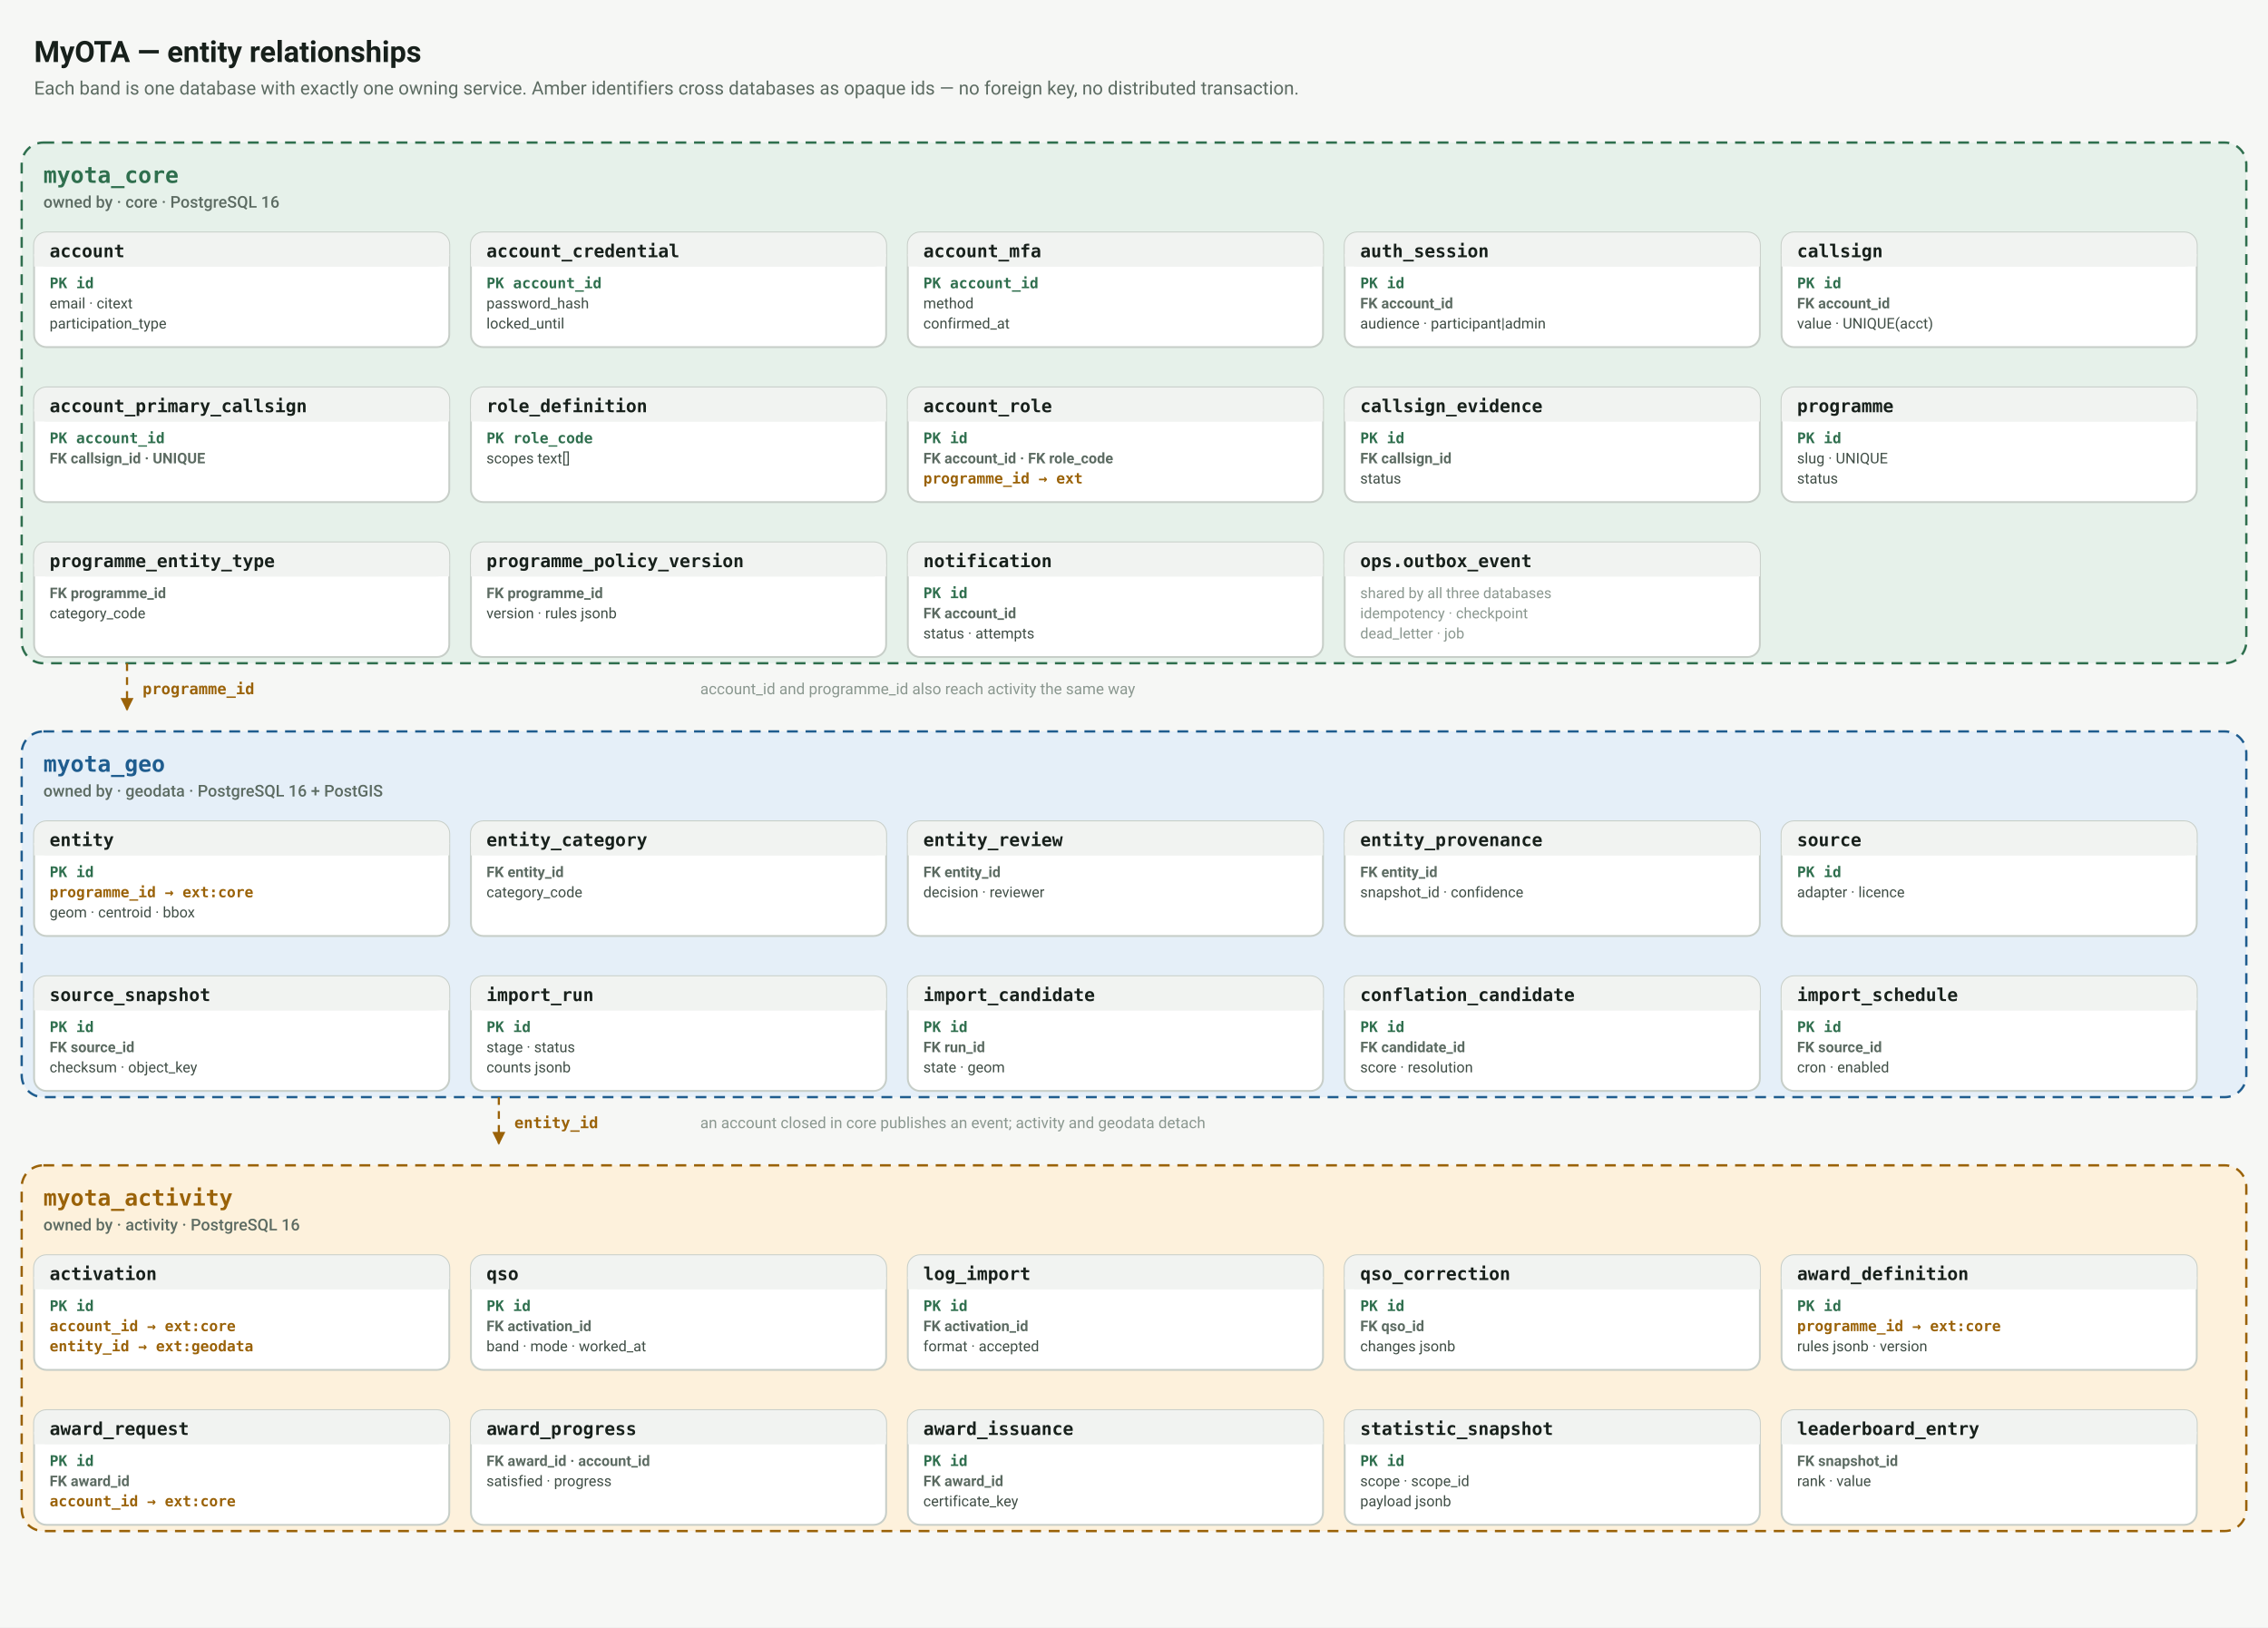
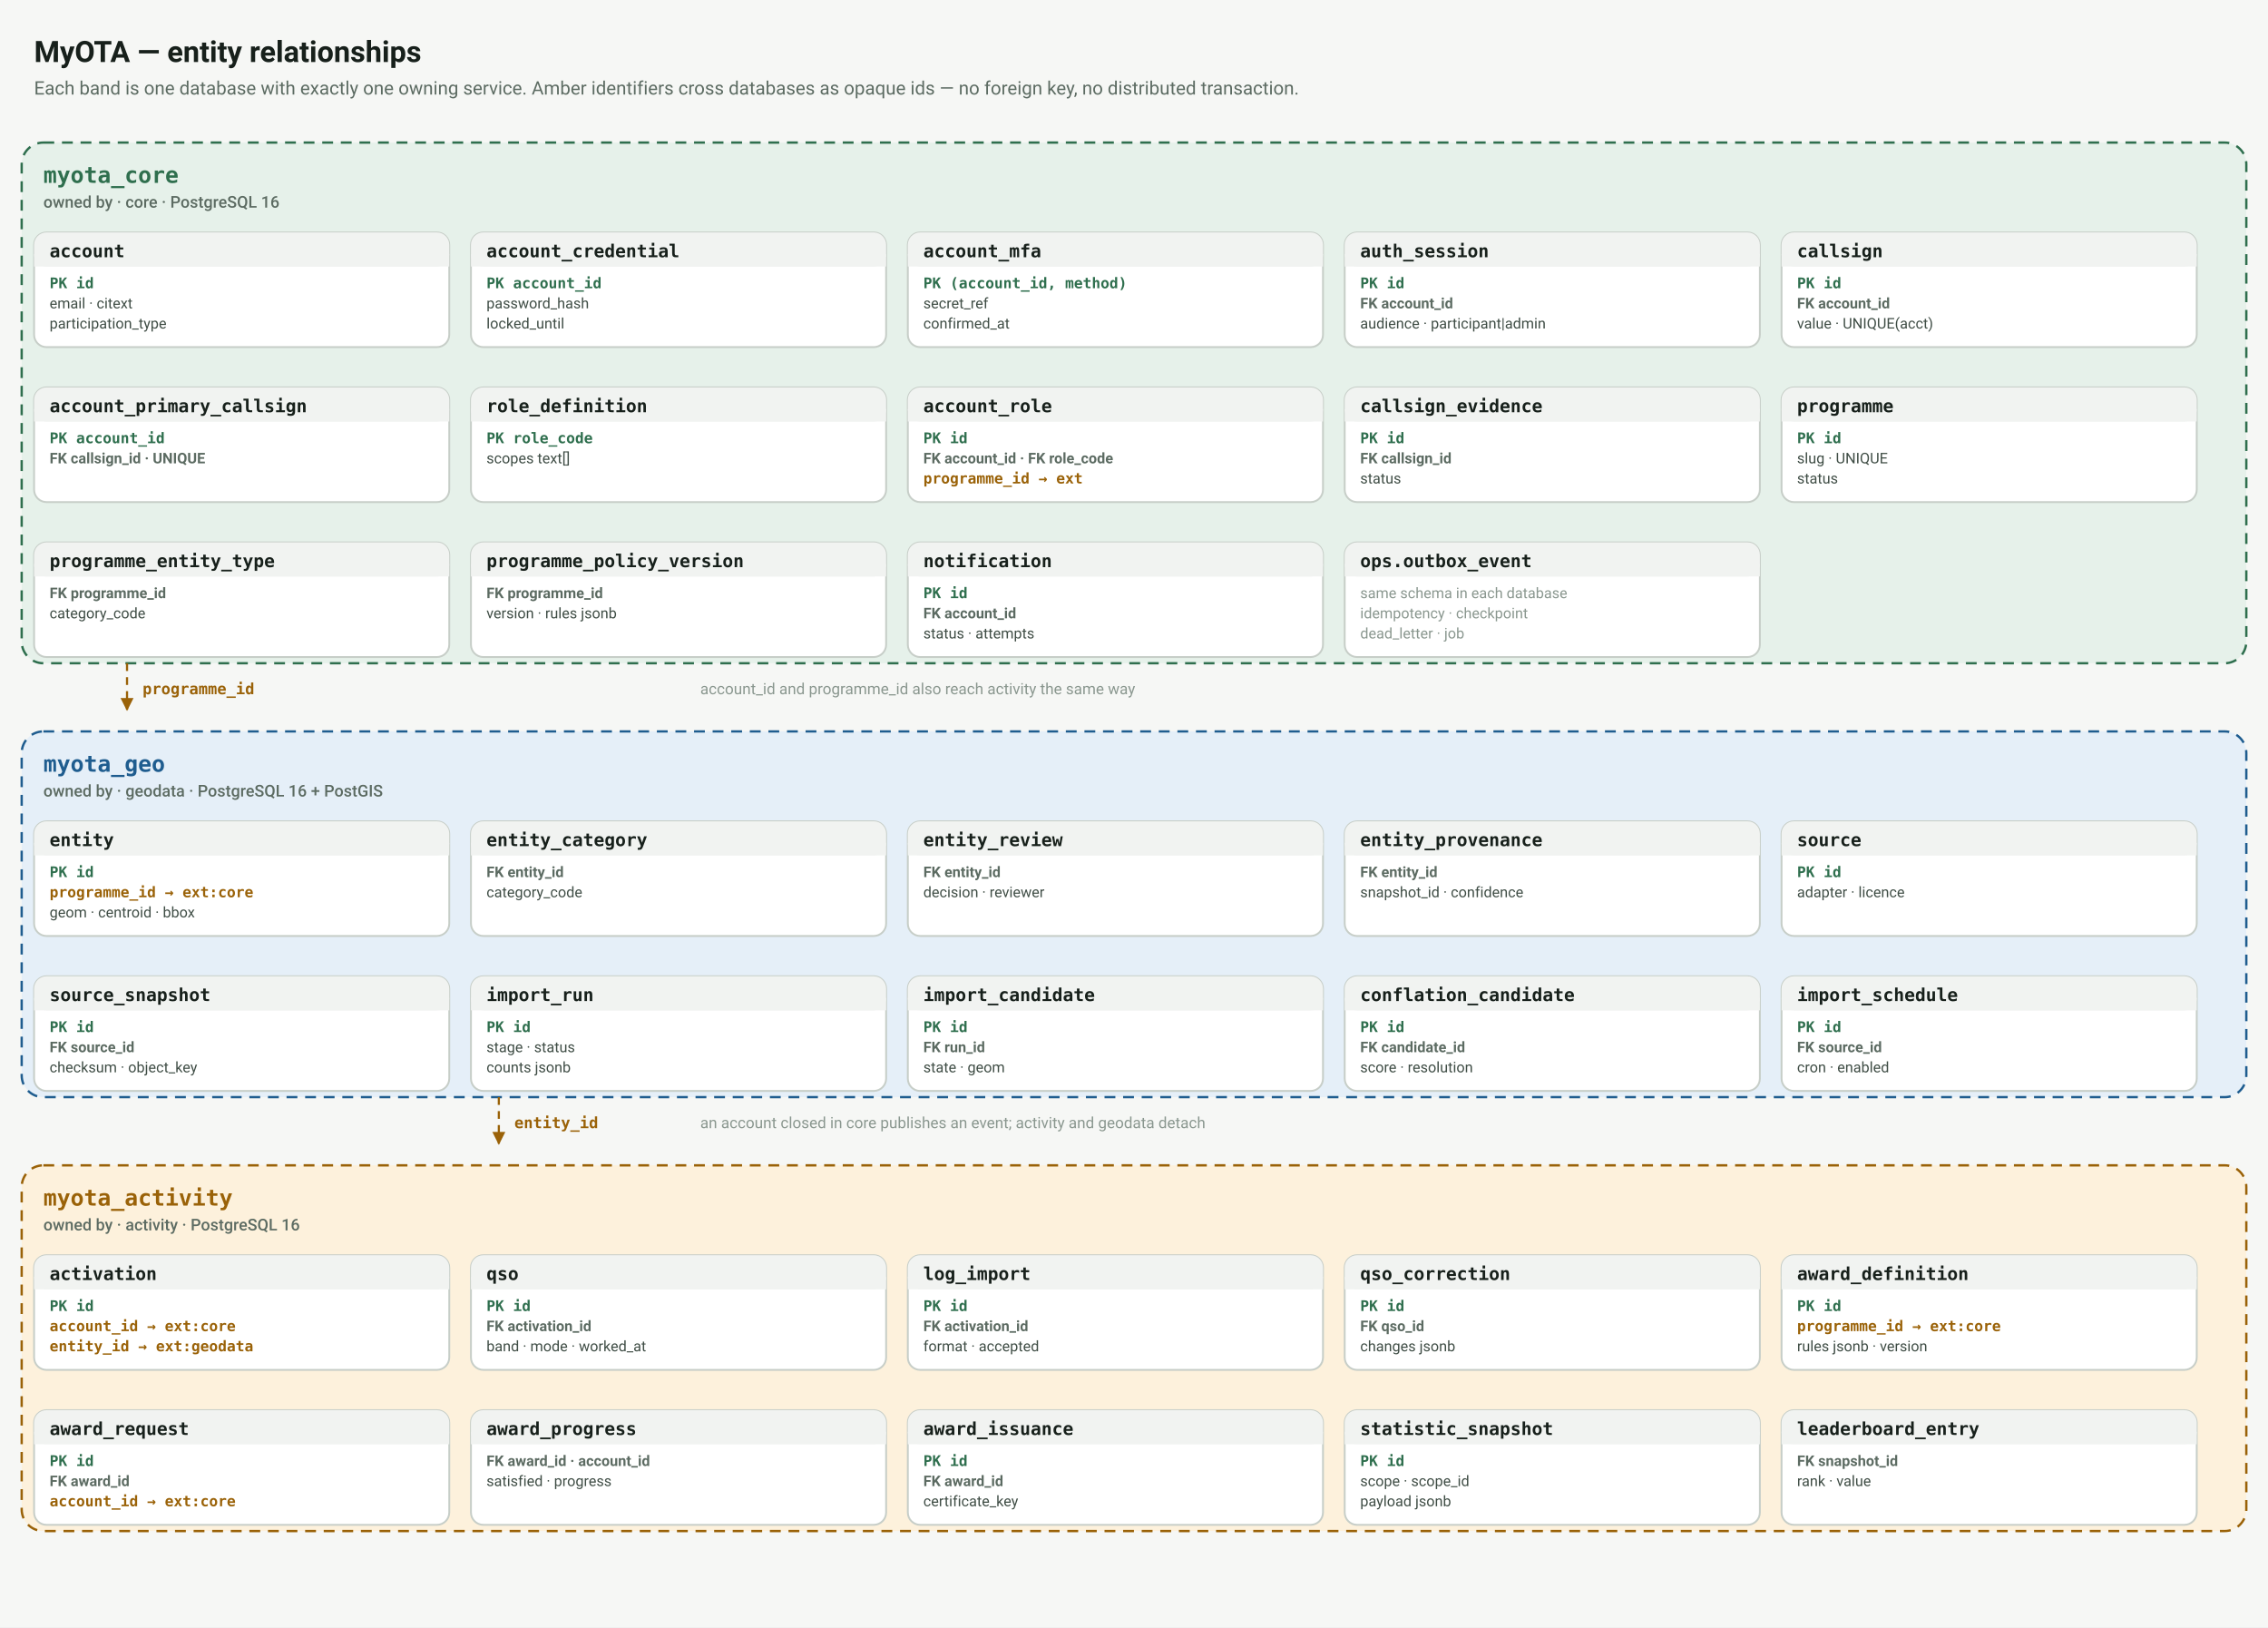
<svg xmlns="http://www.w3.org/2000/svg" viewBox="0 0 1464 1050" width="1464" height="1050" role="img" aria-labelledby="erdTitle erdDesc" font-family="ui-sans-serif, system-ui, -apple-system, Segoe UI, Roboto, sans-serif">
  <defs>
    <marker id="fk" viewBox="0 0 10 10" refX="9" refY="5" markerWidth="6" markerHeight="6" orient="auto-start-reverse">
      <path d="M0 0 L10 5 L0 10 z" fill="#5c6b62" />
    </marker>
    <marker id="xfk" viewBox="0 0 10 10" refX="9" refY="5" markerWidth="6" markerHeight="6" orient="auto-start-reverse">
      <path d="M0 0 L10 5 L0 10 z" fill="#9a6208" />
    </marker>
  </defs>
  <rect width="1464" height="1050" fill="#f6f7f5" />
  <text x="22" y="40" font-size="19" font-weight="700" fill="#17201b" text-anchor="start" font-family="ui-sans-serif, system-ui, -apple-system, Segoe UI, Roboto, sans-serif">MyOTA — entity relationships</text>
  <text x="22" y="61" font-size="12" font-weight="400" fill="#5c6b62" text-anchor="start" font-family="ui-sans-serif, system-ui, -apple-system, Segoe UI, Roboto, sans-serif">Each band is one database with exactly one owning service. Amber identifiers cross databases as opaque ids — no foreign key, no distributed transaction.</text>
  <rect x="14" y="92" width="1436" height="336" rx="14" fill="#e6f1ea" stroke="#2f6f4e" stroke-width="1.5" stroke-dasharray="7 5" />
  <text x="28" y="118" font-size="14.5" font-weight="750" fill="#2f6f4e" text-anchor="start" font-family="ui-monospace, SFMono-Regular, Menlo, Consolas, monospace">myota_core</text>
  <text x="28" y="134" font-size="10.5" font-weight="500" fill="#5c6b62" text-anchor="start" font-family="ui-sans-serif, system-ui, -apple-system, Segoe UI, Roboto, sans-serif">owned by · core · PostgreSQL 16</text>
  <rect x="22" y="150" width="268" height="74" rx="8" fill="#ffffff" stroke="#c7cec8" stroke-width="1.2" />
  <rect x="22" y="150" width="268" height="22" rx="8" fill="#f1f3f1" />
  <rect x="22" y="164" width="268" height="8" fill="#f1f3f1" />
  <text x="32" y="166" font-size="11.5" font-weight="700" fill="#17201b" text-anchor="start" font-family="ui-monospace, SFMono-Regular, Menlo, Consolas, monospace">account</text>
  <text x="32" y="186" font-size="9.5" font-weight="700" fill="#2f6f4e" text-anchor="start" font-family="ui-monospace, SFMono-Regular, Menlo, Consolas, monospace">PK id</text>
  <text x="32" y="199" font-size="9.5" font-weight="400" fill="#3f4d45" text-anchor="start" font-family="ui-sans-serif, system-ui, -apple-system, Segoe UI, Roboto, sans-serif">email · citext</text>
  <text x="32" y="212" font-size="9.5" font-weight="400" fill="#3f4d45" text-anchor="start" font-family="ui-sans-serif, system-ui, -apple-system, Segoe UI, Roboto, sans-serif">participation_type</text>
  <rect x="304" y="150" width="268" height="74" rx="8" fill="#ffffff" stroke="#c7cec8" stroke-width="1.2" />
  <rect x="304" y="150" width="268" height="22" rx="8" fill="#f1f3f1" />
  <rect x="304" y="164" width="268" height="8" fill="#f1f3f1" />
  <text x="314" y="166" font-size="11.5" font-weight="700" fill="#17201b" text-anchor="start" font-family="ui-monospace, SFMono-Regular, Menlo, Consolas, monospace">account_credential</text>
  <text x="314" y="186" font-size="9.5" font-weight="700" fill="#2f6f4e" text-anchor="start" font-family="ui-monospace, SFMono-Regular, Menlo, Consolas, monospace">PK account_id</text>
  <text x="314" y="199" font-size="9.5" font-weight="400" fill="#3f4d45" text-anchor="start" font-family="ui-sans-serif, system-ui, -apple-system, Segoe UI, Roboto, sans-serif">password_hash</text>
  <text x="314" y="212" font-size="9.5" font-weight="400" fill="#3f4d45" text-anchor="start" font-family="ui-sans-serif, system-ui, -apple-system, Segoe UI, Roboto, sans-serif">locked_until</text>
  <rect x="586" y="150" width="268" height="74" rx="8" fill="#ffffff" stroke="#c7cec8" stroke-width="1.2" />
  <rect x="586" y="150" width="268" height="22" rx="8" fill="#f1f3f1" />
  <rect x="586" y="164" width="268" height="8" fill="#f1f3f1" />
  <text x="596" y="166" font-size="11.5" font-weight="700" fill="#17201b" text-anchor="start" font-family="ui-monospace, SFMono-Regular, Menlo, Consolas, monospace">account_mfa</text>
-   <text x="596" y="186" font-size="9.5" font-weight="700" fill="#2f6f4e" text-anchor="start" font-family="ui-monospace, SFMono-Regular, Menlo, Consolas, monospace">PK account_id</text>
-   <text x="596" y="199" font-size="9.5" font-weight="400" fill="#3f4d45" text-anchor="start" font-family="ui-sans-serif, system-ui, -apple-system, Segoe UI, Roboto, sans-serif">method</text>
+   <text x="596" y="186" font-size="9.5" font-weight="700" fill="#2f6f4e" text-anchor="start" font-family="ui-monospace, SFMono-Regular, Menlo, Consolas, monospace">PK (account_id, method)</text>
+   <text x="596" y="199" font-size="9.5" font-weight="400" fill="#3f4d45" text-anchor="start" font-family="ui-sans-serif, system-ui, -apple-system, Segoe UI, Roboto, sans-serif">secret_ref</text>
  <text x="596" y="212" font-size="9.5" font-weight="400" fill="#3f4d45" text-anchor="start" font-family="ui-sans-serif, system-ui, -apple-system, Segoe UI, Roboto, sans-serif">confirmed_at</text>
  <rect x="868" y="150" width="268" height="74" rx="8" fill="#ffffff" stroke="#c7cec8" stroke-width="1.2" />
  <rect x="868" y="150" width="268" height="22" rx="8" fill="#f1f3f1" />
  <rect x="868" y="164" width="268" height="8" fill="#f1f3f1" />
  <text x="878" y="166" font-size="11.5" font-weight="700" fill="#17201b" text-anchor="start" font-family="ui-monospace, SFMono-Regular, Menlo, Consolas, monospace">auth_session</text>
  <text x="878" y="186" font-size="9.5" font-weight="700" fill="#2f6f4e" text-anchor="start" font-family="ui-monospace, SFMono-Regular, Menlo, Consolas, monospace">PK id</text>
  <text x="878" y="199" font-size="9.5" font-weight="650" fill="#5c6b62" text-anchor="start" font-family="ui-sans-serif, system-ui, -apple-system, Segoe UI, Roboto, sans-serif">FK account_id</text>
  <text x="878" y="212" font-size="9.5" font-weight="400" fill="#3f4d45" text-anchor="start" font-family="ui-sans-serif, system-ui, -apple-system, Segoe UI, Roboto, sans-serif">audience · participant|admin</text>
  <rect x="1150" y="150" width="268" height="74" rx="8" fill="#ffffff" stroke="#c7cec8" stroke-width="1.2" />
  <rect x="1150" y="150" width="268" height="22" rx="8" fill="#f1f3f1" />
  <rect x="1150" y="164" width="268" height="8" fill="#f1f3f1" />
  <text x="1160" y="166" font-size="11.5" font-weight="700" fill="#17201b" text-anchor="start" font-family="ui-monospace, SFMono-Regular, Menlo, Consolas, monospace">callsign</text>
  <text x="1160" y="186" font-size="9.5" font-weight="700" fill="#2f6f4e" text-anchor="start" font-family="ui-monospace, SFMono-Regular, Menlo, Consolas, monospace">PK id</text>
  <text x="1160" y="199" font-size="9.5" font-weight="650" fill="#5c6b62" text-anchor="start" font-family="ui-sans-serif, system-ui, -apple-system, Segoe UI, Roboto, sans-serif">FK account_id</text>
  <text x="1160" y="212" font-size="9.5" font-weight="400" fill="#3f4d45" text-anchor="start" font-family="ui-sans-serif, system-ui, -apple-system, Segoe UI, Roboto, sans-serif">value · UNIQUE(acct)</text>
  <rect x="22" y="250" width="268" height="74" rx="8" fill="#ffffff" stroke="#c7cec8" stroke-width="1.2" />
  <rect x="22" y="250" width="268" height="22" rx="8" fill="#f1f3f1" />
  <rect x="22" y="264" width="268" height="8" fill="#f1f3f1" />
  <text x="32" y="266" font-size="11.5" font-weight="700" fill="#17201b" text-anchor="start" font-family="ui-monospace, SFMono-Regular, Menlo, Consolas, monospace">account_primary_callsign</text>
  <text x="32" y="286" font-size="9.5" font-weight="700" fill="#2f6f4e" text-anchor="start" font-family="ui-monospace, SFMono-Regular, Menlo, Consolas, monospace">PK account_id</text>
  <text x="32" y="299" font-size="9.5" font-weight="650" fill="#5c6b62" text-anchor="start" font-family="ui-sans-serif, system-ui, -apple-system, Segoe UI, Roboto, sans-serif">FK callsign_id · UNIQUE</text>
  <rect x="304" y="250" width="268" height="74" rx="8" fill="#ffffff" stroke="#c7cec8" stroke-width="1.2" />
  <rect x="304" y="250" width="268" height="22" rx="8" fill="#f1f3f1" />
  <rect x="304" y="264" width="268" height="8" fill="#f1f3f1" />
  <text x="314" y="266" font-size="11.5" font-weight="700" fill="#17201b" text-anchor="start" font-family="ui-monospace, SFMono-Regular, Menlo, Consolas, monospace">role_definition</text>
  <text x="314" y="286" font-size="9.5" font-weight="700" fill="#2f6f4e" text-anchor="start" font-family="ui-monospace, SFMono-Regular, Menlo, Consolas, monospace">PK role_code</text>
  <text x="314" y="299" font-size="9.5" font-weight="400" fill="#3f4d45" text-anchor="start" font-family="ui-sans-serif, system-ui, -apple-system, Segoe UI, Roboto, sans-serif">scopes text[]</text>
  <rect x="586" y="250" width="268" height="74" rx="8" fill="#ffffff" stroke="#c7cec8" stroke-width="1.2" />
  <rect x="586" y="250" width="268" height="22" rx="8" fill="#f1f3f1" />
  <rect x="586" y="264" width="268" height="8" fill="#f1f3f1" />
  <text x="596" y="266" font-size="11.5" font-weight="700" fill="#17201b" text-anchor="start" font-family="ui-monospace, SFMono-Regular, Menlo, Consolas, monospace">account_role</text>
  <text x="596" y="286" font-size="9.5" font-weight="700" fill="#2f6f4e" text-anchor="start" font-family="ui-monospace, SFMono-Regular, Menlo, Consolas, monospace">PK id</text>
  <text x="596" y="299" font-size="9.5" font-weight="650" fill="#5c6b62" text-anchor="start" font-family="ui-sans-serif, system-ui, -apple-system, Segoe UI, Roboto, sans-serif">FK account_id · FK role_code</text>
  <text x="596" y="312" font-size="9.5" font-weight="650" fill="#9a6208" text-anchor="start" font-family="ui-monospace, SFMono-Regular, Menlo, Consolas, monospace">programme_id → ext</text>
  <rect x="868" y="250" width="268" height="74" rx="8" fill="#ffffff" stroke="#c7cec8" stroke-width="1.2" />
  <rect x="868" y="250" width="268" height="22" rx="8" fill="#f1f3f1" />
  <rect x="868" y="264" width="268" height="8" fill="#f1f3f1" />
  <text x="878" y="266" font-size="11.5" font-weight="700" fill="#17201b" text-anchor="start" font-family="ui-monospace, SFMono-Regular, Menlo, Consolas, monospace">callsign_evidence</text>
  <text x="878" y="286" font-size="9.5" font-weight="700" fill="#2f6f4e" text-anchor="start" font-family="ui-monospace, SFMono-Regular, Menlo, Consolas, monospace">PK id</text>
  <text x="878" y="299" font-size="9.5" font-weight="650" fill="#5c6b62" text-anchor="start" font-family="ui-sans-serif, system-ui, -apple-system, Segoe UI, Roboto, sans-serif">FK callsign_id</text>
  <text x="878" y="312" font-size="9.5" font-weight="400" fill="#3f4d45" text-anchor="start" font-family="ui-sans-serif, system-ui, -apple-system, Segoe UI, Roboto, sans-serif">status</text>
  <rect x="1150" y="250" width="268" height="74" rx="8" fill="#ffffff" stroke="#c7cec8" stroke-width="1.2" />
  <rect x="1150" y="250" width="268" height="22" rx="8" fill="#f1f3f1" />
  <rect x="1150" y="264" width="268" height="8" fill="#f1f3f1" />
  <text x="1160" y="266" font-size="11.5" font-weight="700" fill="#17201b" text-anchor="start" font-family="ui-monospace, SFMono-Regular, Menlo, Consolas, monospace">programme</text>
  <text x="1160" y="286" font-size="9.5" font-weight="700" fill="#2f6f4e" text-anchor="start" font-family="ui-monospace, SFMono-Regular, Menlo, Consolas, monospace">PK id</text>
  <text x="1160" y="299" font-size="9.5" font-weight="400" fill="#3f4d45" text-anchor="start" font-family="ui-sans-serif, system-ui, -apple-system, Segoe UI, Roboto, sans-serif">slug · UNIQUE</text>
  <text x="1160" y="312" font-size="9.5" font-weight="400" fill="#3f4d45" text-anchor="start" font-family="ui-sans-serif, system-ui, -apple-system, Segoe UI, Roboto, sans-serif">status</text>
  <rect x="22" y="350" width="268" height="74" rx="8" fill="#ffffff" stroke="#c7cec8" stroke-width="1.2" />
  <rect x="22" y="350" width="268" height="22" rx="8" fill="#f1f3f1" />
  <rect x="22" y="364" width="268" height="8" fill="#f1f3f1" />
  <text x="32" y="366" font-size="11.5" font-weight="700" fill="#17201b" text-anchor="start" font-family="ui-monospace, SFMono-Regular, Menlo, Consolas, monospace">programme_entity_type</text>
  <text x="32" y="386" font-size="9.5" font-weight="650" fill="#5c6b62" text-anchor="start" font-family="ui-sans-serif, system-ui, -apple-system, Segoe UI, Roboto, sans-serif">FK programme_id</text>
  <text x="32" y="399" font-size="9.5" font-weight="400" fill="#3f4d45" text-anchor="start" font-family="ui-sans-serif, system-ui, -apple-system, Segoe UI, Roboto, sans-serif">category_code</text>
  <rect x="304" y="350" width="268" height="74" rx="8" fill="#ffffff" stroke="#c7cec8" stroke-width="1.2" />
  <rect x="304" y="350" width="268" height="22" rx="8" fill="#f1f3f1" />
  <rect x="304" y="364" width="268" height="8" fill="#f1f3f1" />
  <text x="314" y="366" font-size="11.5" font-weight="700" fill="#17201b" text-anchor="start" font-family="ui-monospace, SFMono-Regular, Menlo, Consolas, monospace">programme_policy_version</text>
  <text x="314" y="386" font-size="9.5" font-weight="650" fill="#5c6b62" text-anchor="start" font-family="ui-sans-serif, system-ui, -apple-system, Segoe UI, Roboto, sans-serif">FK programme_id</text>
  <text x="314" y="399" font-size="9.5" font-weight="400" fill="#3f4d45" text-anchor="start" font-family="ui-sans-serif, system-ui, -apple-system, Segoe UI, Roboto, sans-serif">version · rules jsonb</text>
  <rect x="586" y="350" width="268" height="74" rx="8" fill="#ffffff" stroke="#c7cec8" stroke-width="1.2" />
  <rect x="586" y="350" width="268" height="22" rx="8" fill="#f1f3f1" />
  <rect x="586" y="364" width="268" height="8" fill="#f1f3f1" />
  <text x="596" y="366" font-size="11.5" font-weight="700" fill="#17201b" text-anchor="start" font-family="ui-monospace, SFMono-Regular, Menlo, Consolas, monospace">notification</text>
  <text x="596" y="386" font-size="9.5" font-weight="700" fill="#2f6f4e" text-anchor="start" font-family="ui-monospace, SFMono-Regular, Menlo, Consolas, monospace">PK id</text>
  <text x="596" y="399" font-size="9.5" font-weight="650" fill="#5c6b62" text-anchor="start" font-family="ui-sans-serif, system-ui, -apple-system, Segoe UI, Roboto, sans-serif">FK account_id</text>
  <text x="596" y="412" font-size="9.5" font-weight="400" fill="#3f4d45" text-anchor="start" font-family="ui-sans-serif, system-ui, -apple-system, Segoe UI, Roboto, sans-serif">status · attempts</text>
  <rect x="868" y="350" width="268" height="74" rx="8" fill="#ffffff" stroke="#c7cec8" stroke-width="1.2" />
  <rect x="868" y="350" width="268" height="22" rx="8" fill="#f1f3f1" />
  <rect x="868" y="364" width="268" height="8" fill="#f1f3f1" />
  <text x="878" y="366" font-size="11.5" font-weight="700" fill="#17201b" text-anchor="start" font-family="ui-monospace, SFMono-Regular, Menlo, Consolas, monospace">ops.outbox_event</text>
-   <text x="878" y="386" font-size="9.5" font-weight="400" fill="#8a978f" text-anchor="start" font-family="ui-sans-serif, system-ui, -apple-system, Segoe UI, Roboto, sans-serif">shared by all three databases</text>
+   <text x="878" y="386" font-size="9.5" font-weight="400" fill="#8a978f" text-anchor="start" font-family="ui-sans-serif, system-ui, -apple-system, Segoe UI, Roboto, sans-serif">same schema in each database</text>
  <text x="878" y="399" font-size="9.5" font-weight="400" fill="#8a978f" text-anchor="start" font-family="ui-sans-serif, system-ui, -apple-system, Segoe UI, Roboto, sans-serif">idempotency · checkpoint</text>
  <text x="878" y="412" font-size="9.5" font-weight="400" fill="#8a978f" text-anchor="start" font-family="ui-sans-serif, system-ui, -apple-system, Segoe UI, Roboto, sans-serif">dead_letter · job</text>
  <rect x="14" y="472" width="1436" height="236" rx="14" fill="#e5eff8" stroke="#1f5d8f" stroke-width="1.5" stroke-dasharray="7 5" />
  <text x="28" y="498" font-size="14.5" font-weight="750" fill="#1f5d8f" text-anchor="start" font-family="ui-monospace, SFMono-Regular, Menlo, Consolas, monospace">myota_geo</text>
  <text x="28" y="514" font-size="10.5" font-weight="500" fill="#5c6b62" text-anchor="start" font-family="ui-sans-serif, system-ui, -apple-system, Segoe UI, Roboto, sans-serif">owned by · geodata · PostgreSQL 16 + PostGIS</text>
  <rect x="22" y="530" width="268" height="74" rx="8" fill="#ffffff" stroke="#c7cec8" stroke-width="1.2" />
  <rect x="22" y="530" width="268" height="22" rx="8" fill="#f1f3f1" />
  <rect x="22" y="544" width="268" height="8" fill="#f1f3f1" />
  <text x="32" y="546" font-size="11.5" font-weight="700" fill="#17201b" text-anchor="start" font-family="ui-monospace, SFMono-Regular, Menlo, Consolas, monospace">entity</text>
  <text x="32" y="566" font-size="9.5" font-weight="700" fill="#2f6f4e" text-anchor="start" font-family="ui-monospace, SFMono-Regular, Menlo, Consolas, monospace">PK id</text>
  <text x="32" y="579" font-size="9.5" font-weight="650" fill="#9a6208" text-anchor="start" font-family="ui-monospace, SFMono-Regular, Menlo, Consolas, monospace">programme_id → ext:core</text>
  <text x="32" y="592" font-size="9.5" font-weight="400" fill="#3f4d45" text-anchor="start" font-family="ui-sans-serif, system-ui, -apple-system, Segoe UI, Roboto, sans-serif">geom · centroid · bbox</text>
  <rect x="304" y="530" width="268" height="74" rx="8" fill="#ffffff" stroke="#c7cec8" stroke-width="1.2" />
  <rect x="304" y="530" width="268" height="22" rx="8" fill="#f1f3f1" />
  <rect x="304" y="544" width="268" height="8" fill="#f1f3f1" />
  <text x="314" y="546" font-size="11.5" font-weight="700" fill="#17201b" text-anchor="start" font-family="ui-monospace, SFMono-Regular, Menlo, Consolas, monospace">entity_category</text>
  <text x="314" y="566" font-size="9.5" font-weight="650" fill="#5c6b62" text-anchor="start" font-family="ui-sans-serif, system-ui, -apple-system, Segoe UI, Roboto, sans-serif">FK entity_id</text>
  <text x="314" y="579" font-size="9.5" font-weight="400" fill="#3f4d45" text-anchor="start" font-family="ui-sans-serif, system-ui, -apple-system, Segoe UI, Roboto, sans-serif">category_code</text>
  <rect x="586" y="530" width="268" height="74" rx="8" fill="#ffffff" stroke="#c7cec8" stroke-width="1.2" />
  <rect x="586" y="530" width="268" height="22" rx="8" fill="#f1f3f1" />
  <rect x="586" y="544" width="268" height="8" fill="#f1f3f1" />
  <text x="596" y="546" font-size="11.5" font-weight="700" fill="#17201b" text-anchor="start" font-family="ui-monospace, SFMono-Regular, Menlo, Consolas, monospace">entity_review</text>
  <text x="596" y="566" font-size="9.5" font-weight="650" fill="#5c6b62" text-anchor="start" font-family="ui-sans-serif, system-ui, -apple-system, Segoe UI, Roboto, sans-serif">FK entity_id</text>
  <text x="596" y="579" font-size="9.5" font-weight="400" fill="#3f4d45" text-anchor="start" font-family="ui-sans-serif, system-ui, -apple-system, Segoe UI, Roboto, sans-serif">decision · reviewer</text>
  <rect x="868" y="530" width="268" height="74" rx="8" fill="#ffffff" stroke="#c7cec8" stroke-width="1.2" />
  <rect x="868" y="530" width="268" height="22" rx="8" fill="#f1f3f1" />
  <rect x="868" y="544" width="268" height="8" fill="#f1f3f1" />
  <text x="878" y="546" font-size="11.5" font-weight="700" fill="#17201b" text-anchor="start" font-family="ui-monospace, SFMono-Regular, Menlo, Consolas, monospace">entity_provenance</text>
  <text x="878" y="566" font-size="9.5" font-weight="650" fill="#5c6b62" text-anchor="start" font-family="ui-sans-serif, system-ui, -apple-system, Segoe UI, Roboto, sans-serif">FK entity_id</text>
  <text x="878" y="579" font-size="9.5" font-weight="400" fill="#3f4d45" text-anchor="start" font-family="ui-sans-serif, system-ui, -apple-system, Segoe UI, Roboto, sans-serif">snapshot_id · confidence</text>
  <rect x="1150" y="530" width="268" height="74" rx="8" fill="#ffffff" stroke="#c7cec8" stroke-width="1.2" />
  <rect x="1150" y="530" width="268" height="22" rx="8" fill="#f1f3f1" />
  <rect x="1150" y="544" width="268" height="8" fill="#f1f3f1" />
  <text x="1160" y="546" font-size="11.5" font-weight="700" fill="#17201b" text-anchor="start" font-family="ui-monospace, SFMono-Regular, Menlo, Consolas, monospace">source</text>
  <text x="1160" y="566" font-size="9.5" font-weight="700" fill="#2f6f4e" text-anchor="start" font-family="ui-monospace, SFMono-Regular, Menlo, Consolas, monospace">PK id</text>
  <text x="1160" y="579" font-size="9.5" font-weight="400" fill="#3f4d45" text-anchor="start" font-family="ui-sans-serif, system-ui, -apple-system, Segoe UI, Roboto, sans-serif">adapter · licence</text>
  <rect x="22" y="630" width="268" height="74" rx="8" fill="#ffffff" stroke="#c7cec8" stroke-width="1.2" />
  <rect x="22" y="630" width="268" height="22" rx="8" fill="#f1f3f1" />
  <rect x="22" y="644" width="268" height="8" fill="#f1f3f1" />
  <text x="32" y="646" font-size="11.5" font-weight="700" fill="#17201b" text-anchor="start" font-family="ui-monospace, SFMono-Regular, Menlo, Consolas, monospace">source_snapshot</text>
  <text x="32" y="666" font-size="9.5" font-weight="700" fill="#2f6f4e" text-anchor="start" font-family="ui-monospace, SFMono-Regular, Menlo, Consolas, monospace">PK id</text>
  <text x="32" y="679" font-size="9.5" font-weight="650" fill="#5c6b62" text-anchor="start" font-family="ui-sans-serif, system-ui, -apple-system, Segoe UI, Roboto, sans-serif">FK source_id</text>
  <text x="32" y="692" font-size="9.5" font-weight="400" fill="#3f4d45" text-anchor="start" font-family="ui-sans-serif, system-ui, -apple-system, Segoe UI, Roboto, sans-serif">checksum · object_key</text>
  <rect x="304" y="630" width="268" height="74" rx="8" fill="#ffffff" stroke="#c7cec8" stroke-width="1.2" />
  <rect x="304" y="630" width="268" height="22" rx="8" fill="#f1f3f1" />
  <rect x="304" y="644" width="268" height="8" fill="#f1f3f1" />
  <text x="314" y="646" font-size="11.5" font-weight="700" fill="#17201b" text-anchor="start" font-family="ui-monospace, SFMono-Regular, Menlo, Consolas, monospace">import_run</text>
  <text x="314" y="666" font-size="9.5" font-weight="700" fill="#2f6f4e" text-anchor="start" font-family="ui-monospace, SFMono-Regular, Menlo, Consolas, monospace">PK id</text>
  <text x="314" y="679" font-size="9.5" font-weight="400" fill="#3f4d45" text-anchor="start" font-family="ui-sans-serif, system-ui, -apple-system, Segoe UI, Roboto, sans-serif">stage · status</text>
  <text x="314" y="692" font-size="9.5" font-weight="400" fill="#3f4d45" text-anchor="start" font-family="ui-sans-serif, system-ui, -apple-system, Segoe UI, Roboto, sans-serif">counts jsonb</text>
  <rect x="586" y="630" width="268" height="74" rx="8" fill="#ffffff" stroke="#c7cec8" stroke-width="1.2" />
  <rect x="586" y="630" width="268" height="22" rx="8" fill="#f1f3f1" />
  <rect x="586" y="644" width="268" height="8" fill="#f1f3f1" />
  <text x="596" y="646" font-size="11.5" font-weight="700" fill="#17201b" text-anchor="start" font-family="ui-monospace, SFMono-Regular, Menlo, Consolas, monospace">import_candidate</text>
  <text x="596" y="666" font-size="9.5" font-weight="700" fill="#2f6f4e" text-anchor="start" font-family="ui-monospace, SFMono-Regular, Menlo, Consolas, monospace">PK id</text>
  <text x="596" y="679" font-size="9.5" font-weight="650" fill="#5c6b62" text-anchor="start" font-family="ui-sans-serif, system-ui, -apple-system, Segoe UI, Roboto, sans-serif">FK run_id</text>
  <text x="596" y="692" font-size="9.5" font-weight="400" fill="#3f4d45" text-anchor="start" font-family="ui-sans-serif, system-ui, -apple-system, Segoe UI, Roboto, sans-serif">state · geom</text>
  <rect x="868" y="630" width="268" height="74" rx="8" fill="#ffffff" stroke="#c7cec8" stroke-width="1.2" />
  <rect x="868" y="630" width="268" height="22" rx="8" fill="#f1f3f1" />
  <rect x="868" y="644" width="268" height="8" fill="#f1f3f1" />
  <text x="878" y="646" font-size="11.5" font-weight="700" fill="#17201b" text-anchor="start" font-family="ui-monospace, SFMono-Regular, Menlo, Consolas, monospace">conflation_candidate</text>
  <text x="878" y="666" font-size="9.5" font-weight="700" fill="#2f6f4e" text-anchor="start" font-family="ui-monospace, SFMono-Regular, Menlo, Consolas, monospace">PK id</text>
  <text x="878" y="679" font-size="9.5" font-weight="650" fill="#5c6b62" text-anchor="start" font-family="ui-sans-serif, system-ui, -apple-system, Segoe UI, Roboto, sans-serif">FK candidate_id</text>
  <text x="878" y="692" font-size="9.5" font-weight="400" fill="#3f4d45" text-anchor="start" font-family="ui-sans-serif, system-ui, -apple-system, Segoe UI, Roboto, sans-serif">score · resolution</text>
  <rect x="1150" y="630" width="268" height="74" rx="8" fill="#ffffff" stroke="#c7cec8" stroke-width="1.2" />
  <rect x="1150" y="630" width="268" height="22" rx="8" fill="#f1f3f1" />
  <rect x="1150" y="644" width="268" height="8" fill="#f1f3f1" />
  <text x="1160" y="646" font-size="11.5" font-weight="700" fill="#17201b" text-anchor="start" font-family="ui-monospace, SFMono-Regular, Menlo, Consolas, monospace">import_schedule</text>
  <text x="1160" y="666" font-size="9.5" font-weight="700" fill="#2f6f4e" text-anchor="start" font-family="ui-monospace, SFMono-Regular, Menlo, Consolas, monospace">PK id</text>
  <text x="1160" y="679" font-size="9.5" font-weight="650" fill="#5c6b62" text-anchor="start" font-family="ui-sans-serif, system-ui, -apple-system, Segoe UI, Roboto, sans-serif">FK source_id</text>
  <text x="1160" y="692" font-size="9.5" font-weight="400" fill="#3f4d45" text-anchor="start" font-family="ui-sans-serif, system-ui, -apple-system, Segoe UI, Roboto, sans-serif">cron · enabled</text>
  <rect x="14" y="752" width="1436" height="236" rx="14" fill="#fdf1dc" stroke="#9a6208" stroke-width="1.5" stroke-dasharray="7 5" />
  <text x="28" y="778" font-size="14.5" font-weight="750" fill="#9a6208" text-anchor="start" font-family="ui-monospace, SFMono-Regular, Menlo, Consolas, monospace">myota_activity</text>
  <text x="28" y="794" font-size="10.5" font-weight="500" fill="#5c6b62" text-anchor="start" font-family="ui-sans-serif, system-ui, -apple-system, Segoe UI, Roboto, sans-serif">owned by · activity · PostgreSQL 16</text>
  <rect x="22" y="810" width="268" height="74" rx="8" fill="#ffffff" stroke="#c7cec8" stroke-width="1.2" />
  <rect x="22" y="810" width="268" height="22" rx="8" fill="#f1f3f1" />
  <rect x="22" y="824" width="268" height="8" fill="#f1f3f1" />
  <text x="32" y="826" font-size="11.5" font-weight="700" fill="#17201b" text-anchor="start" font-family="ui-monospace, SFMono-Regular, Menlo, Consolas, monospace">activation</text>
  <text x="32" y="846" font-size="9.5" font-weight="700" fill="#2f6f4e" text-anchor="start" font-family="ui-monospace, SFMono-Regular, Menlo, Consolas, monospace">PK id</text>
  <text x="32" y="859" font-size="9.5" font-weight="650" fill="#9a6208" text-anchor="start" font-family="ui-monospace, SFMono-Regular, Menlo, Consolas, monospace">account_id → ext:core</text>
  <text x="32" y="872" font-size="9.5" font-weight="650" fill="#9a6208" text-anchor="start" font-family="ui-monospace, SFMono-Regular, Menlo, Consolas, monospace">entity_id → ext:geodata</text>
  <rect x="304" y="810" width="268" height="74" rx="8" fill="#ffffff" stroke="#c7cec8" stroke-width="1.2" />
  <rect x="304" y="810" width="268" height="22" rx="8" fill="#f1f3f1" />
  <rect x="304" y="824" width="268" height="8" fill="#f1f3f1" />
  <text x="314" y="826" font-size="11.5" font-weight="700" fill="#17201b" text-anchor="start" font-family="ui-monospace, SFMono-Regular, Menlo, Consolas, monospace">qso</text>
  <text x="314" y="846" font-size="9.5" font-weight="700" fill="#2f6f4e" text-anchor="start" font-family="ui-monospace, SFMono-Regular, Menlo, Consolas, monospace">PK id</text>
  <text x="314" y="859" font-size="9.5" font-weight="650" fill="#5c6b62" text-anchor="start" font-family="ui-sans-serif, system-ui, -apple-system, Segoe UI, Roboto, sans-serif">FK activation_id</text>
  <text x="314" y="872" font-size="9.5" font-weight="400" fill="#3f4d45" text-anchor="start" font-family="ui-sans-serif, system-ui, -apple-system, Segoe UI, Roboto, sans-serif">band · mode · worked_at</text>
  <rect x="586" y="810" width="268" height="74" rx="8" fill="#ffffff" stroke="#c7cec8" stroke-width="1.2" />
  <rect x="586" y="810" width="268" height="22" rx="8" fill="#f1f3f1" />
  <rect x="586" y="824" width="268" height="8" fill="#f1f3f1" />
  <text x="596" y="826" font-size="11.5" font-weight="700" fill="#17201b" text-anchor="start" font-family="ui-monospace, SFMono-Regular, Menlo, Consolas, monospace">log_import</text>
  <text x="596" y="846" font-size="9.5" font-weight="700" fill="#2f6f4e" text-anchor="start" font-family="ui-monospace, SFMono-Regular, Menlo, Consolas, monospace">PK id</text>
  <text x="596" y="859" font-size="9.5" font-weight="650" fill="#5c6b62" text-anchor="start" font-family="ui-sans-serif, system-ui, -apple-system, Segoe UI, Roboto, sans-serif">FK activation_id</text>
  <text x="596" y="872" font-size="9.5" font-weight="400" fill="#3f4d45" text-anchor="start" font-family="ui-sans-serif, system-ui, -apple-system, Segoe UI, Roboto, sans-serif">format · accepted</text>
  <rect x="868" y="810" width="268" height="74" rx="8" fill="#ffffff" stroke="#c7cec8" stroke-width="1.2" />
  <rect x="868" y="810" width="268" height="22" rx="8" fill="#f1f3f1" />
  <rect x="868" y="824" width="268" height="8" fill="#f1f3f1" />
  <text x="878" y="826" font-size="11.5" font-weight="700" fill="#17201b" text-anchor="start" font-family="ui-monospace, SFMono-Regular, Menlo, Consolas, monospace">qso_correction</text>
  <text x="878" y="846" font-size="9.5" font-weight="700" fill="#2f6f4e" text-anchor="start" font-family="ui-monospace, SFMono-Regular, Menlo, Consolas, monospace">PK id</text>
  <text x="878" y="859" font-size="9.5" font-weight="650" fill="#5c6b62" text-anchor="start" font-family="ui-sans-serif, system-ui, -apple-system, Segoe UI, Roboto, sans-serif">FK qso_id</text>
  <text x="878" y="872" font-size="9.5" font-weight="400" fill="#3f4d45" text-anchor="start" font-family="ui-sans-serif, system-ui, -apple-system, Segoe UI, Roboto, sans-serif">changes jsonb</text>
  <rect x="1150" y="810" width="268" height="74" rx="8" fill="#ffffff" stroke="#c7cec8" stroke-width="1.2" />
  <rect x="1150" y="810" width="268" height="22" rx="8" fill="#f1f3f1" />
  <rect x="1150" y="824" width="268" height="8" fill="#f1f3f1" />
  <text x="1160" y="826" font-size="11.5" font-weight="700" fill="#17201b" text-anchor="start" font-family="ui-monospace, SFMono-Regular, Menlo, Consolas, monospace">award_definition</text>
  <text x="1160" y="846" font-size="9.5" font-weight="700" fill="#2f6f4e" text-anchor="start" font-family="ui-monospace, SFMono-Regular, Menlo, Consolas, monospace">PK id</text>
  <text x="1160" y="859" font-size="9.5" font-weight="650" fill="#9a6208" text-anchor="start" font-family="ui-monospace, SFMono-Regular, Menlo, Consolas, monospace">programme_id → ext:core</text>
  <text x="1160" y="872" font-size="9.5" font-weight="400" fill="#3f4d45" text-anchor="start" font-family="ui-sans-serif, system-ui, -apple-system, Segoe UI, Roboto, sans-serif">rules jsonb · version</text>
  <rect x="22" y="910" width="268" height="74" rx="8" fill="#ffffff" stroke="#c7cec8" stroke-width="1.2" />
  <rect x="22" y="910" width="268" height="22" rx="8" fill="#f1f3f1" />
  <rect x="22" y="924" width="268" height="8" fill="#f1f3f1" />
  <text x="32" y="926" font-size="11.5" font-weight="700" fill="#17201b" text-anchor="start" font-family="ui-monospace, SFMono-Regular, Menlo, Consolas, monospace">award_request</text>
  <text x="32" y="946" font-size="9.5" font-weight="700" fill="#2f6f4e" text-anchor="start" font-family="ui-monospace, SFMono-Regular, Menlo, Consolas, monospace">PK id</text>
  <text x="32" y="959" font-size="9.5" font-weight="650" fill="#5c6b62" text-anchor="start" font-family="ui-sans-serif, system-ui, -apple-system, Segoe UI, Roboto, sans-serif">FK award_id</text>
  <text x="32" y="972" font-size="9.5" font-weight="650" fill="#9a6208" text-anchor="start" font-family="ui-monospace, SFMono-Regular, Menlo, Consolas, monospace">account_id → ext:core</text>
  <rect x="304" y="910" width="268" height="74" rx="8" fill="#ffffff" stroke="#c7cec8" stroke-width="1.2" />
  <rect x="304" y="910" width="268" height="22" rx="8" fill="#f1f3f1" />
  <rect x="304" y="924" width="268" height="8" fill="#f1f3f1" />
  <text x="314" y="926" font-size="11.5" font-weight="700" fill="#17201b" text-anchor="start" font-family="ui-monospace, SFMono-Regular, Menlo, Consolas, monospace">award_progress</text>
  <text x="314" y="946" font-size="9.5" font-weight="650" fill="#5c6b62" text-anchor="start" font-family="ui-sans-serif, system-ui, -apple-system, Segoe UI, Roboto, sans-serif">FK award_id · account_id</text>
  <text x="314" y="959" font-size="9.5" font-weight="400" fill="#3f4d45" text-anchor="start" font-family="ui-sans-serif, system-ui, -apple-system, Segoe UI, Roboto, sans-serif">satisfied · progress</text>
  <rect x="586" y="910" width="268" height="74" rx="8" fill="#ffffff" stroke="#c7cec8" stroke-width="1.2" />
  <rect x="586" y="910" width="268" height="22" rx="8" fill="#f1f3f1" />
  <rect x="586" y="924" width="268" height="8" fill="#f1f3f1" />
  <text x="596" y="926" font-size="11.5" font-weight="700" fill="#17201b" text-anchor="start" font-family="ui-monospace, SFMono-Regular, Menlo, Consolas, monospace">award_issuance</text>
  <text x="596" y="946" font-size="9.5" font-weight="700" fill="#2f6f4e" text-anchor="start" font-family="ui-monospace, SFMono-Regular, Menlo, Consolas, monospace">PK id</text>
  <text x="596" y="959" font-size="9.5" font-weight="650" fill="#5c6b62" text-anchor="start" font-family="ui-sans-serif, system-ui, -apple-system, Segoe UI, Roboto, sans-serif">FK award_id</text>
  <text x="596" y="972" font-size="9.5" font-weight="400" fill="#3f4d45" text-anchor="start" font-family="ui-sans-serif, system-ui, -apple-system, Segoe UI, Roboto, sans-serif">certificate_key</text>
  <rect x="868" y="910" width="268" height="74" rx="8" fill="#ffffff" stroke="#c7cec8" stroke-width="1.2" />
  <rect x="868" y="910" width="268" height="22" rx="8" fill="#f1f3f1" />
  <rect x="868" y="924" width="268" height="8" fill="#f1f3f1" />
  <text x="878" y="926" font-size="11.5" font-weight="700" fill="#17201b" text-anchor="start" font-family="ui-monospace, SFMono-Regular, Menlo, Consolas, monospace">statistic_snapshot</text>
  <text x="878" y="946" font-size="9.5" font-weight="700" fill="#2f6f4e" text-anchor="start" font-family="ui-monospace, SFMono-Regular, Menlo, Consolas, monospace">PK id</text>
  <text x="878" y="959" font-size="9.5" font-weight="400" fill="#3f4d45" text-anchor="start" font-family="ui-sans-serif, system-ui, -apple-system, Segoe UI, Roboto, sans-serif">scope · scope_id</text>
  <text x="878" y="972" font-size="9.5" font-weight="400" fill="#3f4d45" text-anchor="start" font-family="ui-sans-serif, system-ui, -apple-system, Segoe UI, Roboto, sans-serif">payload jsonb</text>
  <rect x="1150" y="910" width="268" height="74" rx="8" fill="#ffffff" stroke="#c7cec8" stroke-width="1.2" />
  <rect x="1150" y="910" width="268" height="22" rx="8" fill="#f1f3f1" />
  <rect x="1150" y="924" width="268" height="8" fill="#f1f3f1" />
  <text x="1160" y="926" font-size="11.5" font-weight="700" fill="#17201b" text-anchor="start" font-family="ui-monospace, SFMono-Regular, Menlo, Consolas, monospace">leaderboard_entry</text>
  <text x="1160" y="946" font-size="9.5" font-weight="650" fill="#5c6b62" text-anchor="start" font-family="ui-sans-serif, system-ui, -apple-system, Segoe UI, Roboto, sans-serif">FK snapshot_id</text>
  <text x="1160" y="959" font-size="9.5" font-weight="400" fill="#3f4d45" text-anchor="start" font-family="ui-sans-serif, system-ui, -apple-system, Segoe UI, Roboto, sans-serif">rank · value</text>
  <path d="M82 428 V 458" fill="none" stroke="#9a6208" stroke-width="1.4" stroke-dasharray="5 4" marker-end="url(#xfk)" />
  <text x="92" y="448" font-size="10" font-weight="600" fill="#9a6208" text-anchor="start" font-family="ui-monospace, SFMono-Regular, Menlo, Consolas, monospace">programme_id</text>
  <path d="M322 708 V 738" fill="none" stroke="#9a6208" stroke-width="1.4" stroke-dasharray="5 4" marker-end="url(#xfk)" />
  <text x="332" y="728" font-size="10" font-weight="600" fill="#9a6208" text-anchor="start" font-family="ui-monospace, SFMono-Regular, Menlo, Consolas, monospace">entity_id</text>
  <text x="452" y="448" font-size="10" font-weight="400" fill="#8a978f" text-anchor="start" font-family="ui-sans-serif, system-ui, -apple-system, Segoe UI, Roboto, sans-serif">account_id and programme_id also reach activity the same way</text>
  <text x="452" y="728" font-size="10" font-weight="400" fill="#8a978f" text-anchor="start" font-family="ui-sans-serif, system-ui, -apple-system, Segoe UI, Roboto, sans-serif">an account closed in core publishes an event; activity and geodata detach</text>
</svg>
